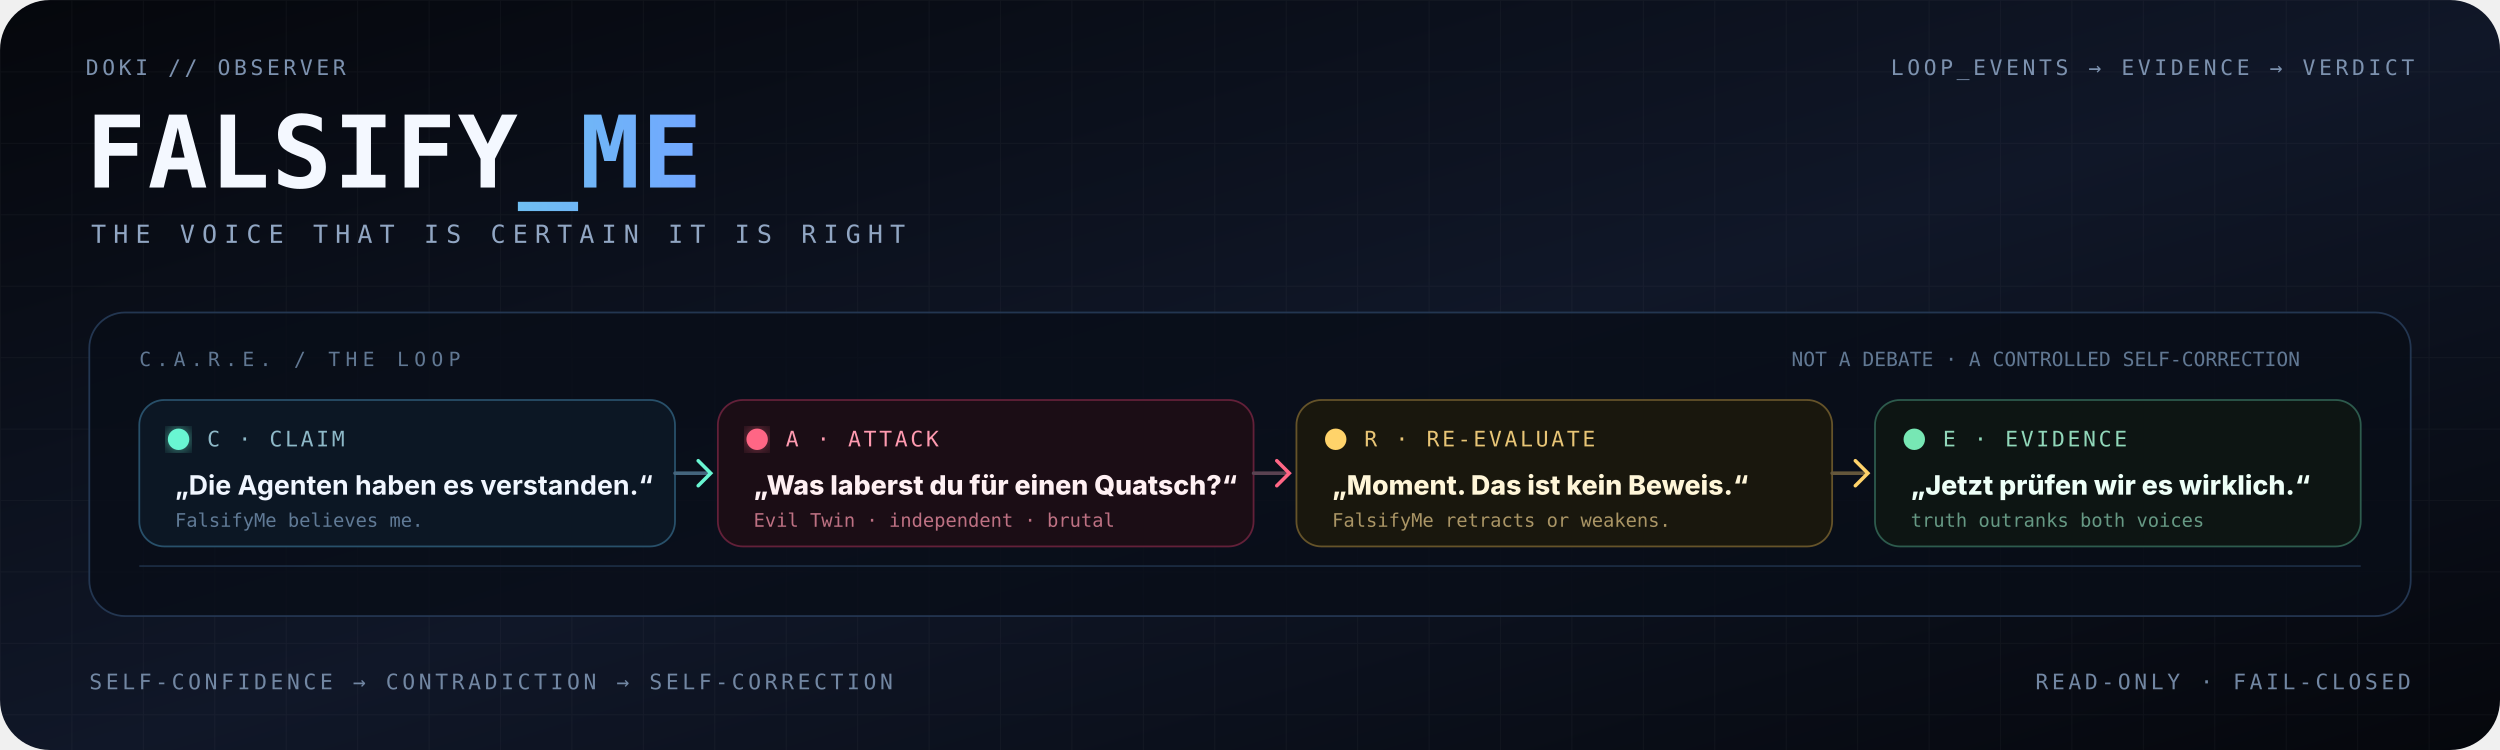
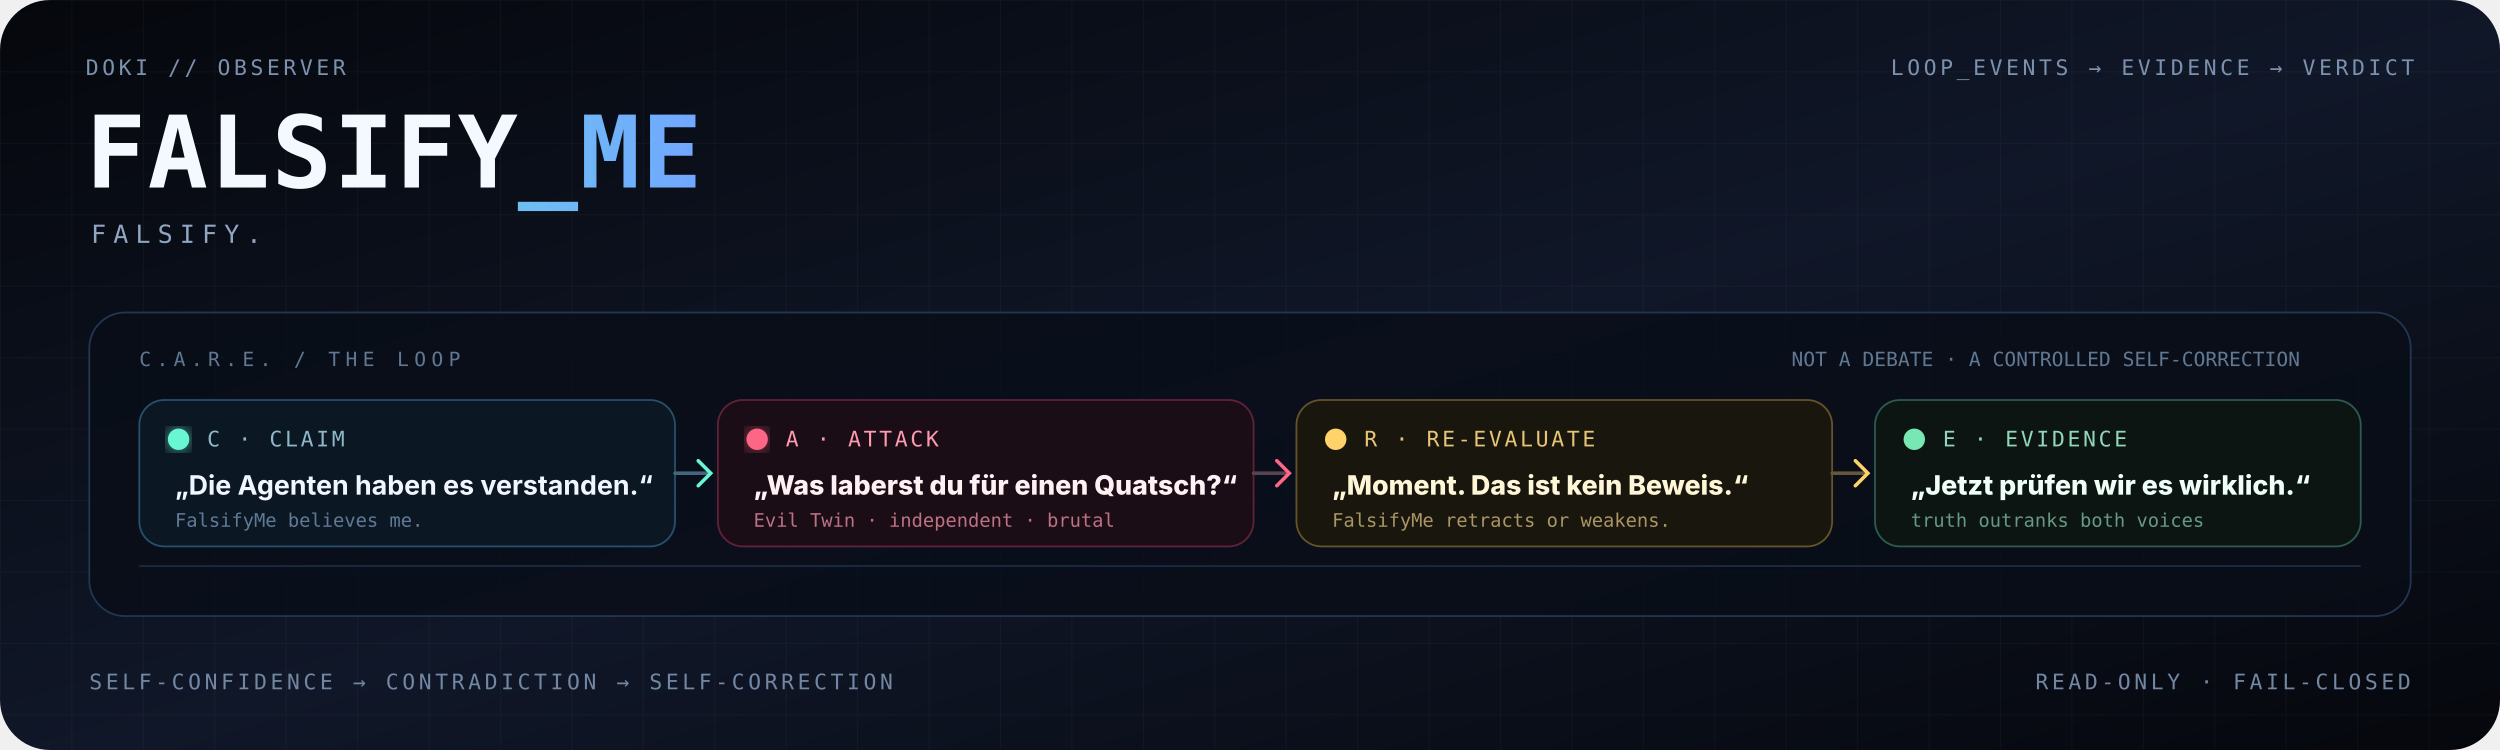
<svg xmlns="http://www.w3.org/2000/svg" width="1400" height="420" viewBox="0 0 1400 420" role="img" aria-labelledby="title desc">
  <defs>
    <linearGradient id="bg" x1="0" y1="0" x2="1" y2="1">
      <stop offset="0" stop-color="#05070c" />
      <stop offset="0.52" stop-color="#101728" />
      <stop offset="1" stop-color="#05070c" />
    </linearGradient>
    <linearGradient id="cyan" x1="0" y1="0" x2="1" y2="0">
      <stop offset="0" stop-color="#69f6d2" />
      <stop offset="1" stop-color="#71a7ff" />
    </linearGradient>
    <linearGradient id="hot" x1="0" y1="0" x2="1" y2="1">
      <stop offset="0" stop-color="#ff6685" />
      <stop offset="1" stop-color="#d51d4c" />
    </linearGradient>
    <linearGradient id="gold" x1="0" y1="0" x2="1" y2="0">
      <stop offset="0" stop-color="#ffd36a" />
      <stop offset="1" stop-color="#ff9f43" />
    </linearGradient>
    <pattern id="grid" width="40" height="40" patternUnits="userSpaceOnUse">
      <path d="M40 0H0V40" fill="none" stroke="#fff" stroke-opacity=".035" />
    </pattern>
    <filter id="glowC">
      <feGaussianBlur stdDeviation="5" result="b" />
      <feMerge>
        <feMergeNode in="b" />
        <feMergeNode in="SourceGraphic" />
      </feMerge>
    </filter>
    <filter id="glowR">
      <feGaussianBlur stdDeviation="6" result="b" />
      <feMerge>
        <feMergeNode in="b" />
        <feMergeNode in="SourceGraphic" />
      </feMerge>
    </filter>
  </defs>
  <rect width="1400" height="420" rx="28" fill="url(#bg)" />
  <rect width="1400" height="420" rx="28" fill="url(#grid)" />
  <g font-family="Consolas,Menlo,monospace">
    <text x="48" y="42" font-size="12" letter-spacing="2" fill="#7c91ae">DOKI // OBSERVER</text>
    <text x="1352" y="42" text-anchor="end" font-size="12" letter-spacing="2" fill="#7c91ae">LOOP_EVENTS → EVIDENCE → VERDICT</text>
    <text x="48" y="105" font-size="56" font-weight="900" letter-spacing="1" fill="#f4f8ff">FALSIFY<tspan fill="url(#cyan)">_ME</tspan>
    </text>
-     <text x="51" y="136" font-size="14" letter-spacing="4" fill="#91a6c3">THE VOICE THAT IS CERTAIN IT IS RIGHT</text>
+     <text x="51" y="136" font-size="14" letter-spacing="4" fill="#91a6c3">FALSIFY.</text>
  </g>
  <g transform="translate(50 175)">
    <rect x="0" y="0" width="1300" height="170" rx="20" fill="#080d17" fill-opacity=".78" stroke="#233651" />
    <path d="M28 142 H1272" stroke="#1b2b41" />
    <g font-family="Consolas,Menlo,monospace">
      <text x="28" y="30" font-size="11" letter-spacing="3" fill="#617893">C.A.R.E. / THE LOOP</text>
      <text x="1238" y="30" text-anchor="end" font-size="11" fill="#617893">NOT A DEBATE · A CONTROLLED SELF-CORRECTION</text>
    </g>
    <g transform="translate(28 49)">
      <rect width="300" height="82" rx="14" fill="#0c1724" stroke="#28506a" />
      <circle cx="22" cy="22" r="6" fill="#69f6d2" filter="url(#glowC)" />
      <text x="38" y="26" font-family="Consolas,Menlo,monospace" font-size="12" letter-spacing="1.5" fill="#8eb9c8">C · CLAIM</text>
      <text x="20" y="53" font-family="Inter,Arial,sans-serif" font-size="15" font-weight="700" fill="#f0f6ff">„Die Agenten haben es verstanden.“</text>
      <text x="20" y="71" font-family="Consolas,Menlo,monospace" font-size="10.5" fill="#607a96">FalsifyMe believes me.</text>
    </g>
    <g transform="translate(352 49)">
      <rect width="300" height="82" rx="14" fill="#1b0d15" stroke="#632039" />
      <circle cx="22" cy="22" r="6" fill="#ff6685" filter="url(#glowR)" />
      <text x="38" y="26" font-family="Consolas,Menlo,monospace" font-size="12" letter-spacing="1.5" fill="#ff9ab0">A · ATTACK</text>
      <text x="20" y="53" font-family="Inter,Arial,sans-serif" font-size="15" font-weight="800" fill="#fff0f3">„Was laberst du für einen Quatsch?“</text>
      <text x="20" y="71" font-family="Consolas,Menlo,monospace" font-size="10.5" fill="#be7183">Evil Twin · independent · brutal</text>
    </g>
    <g transform="translate(676 49)">
      <rect width="300" height="82" rx="14" fill="#19170d" stroke="#655329" />
      <circle cx="22" cy="22" r="6" fill="#ffd36a" />
      <text x="38" y="26" font-family="Consolas,Menlo,monospace" font-size="12" letter-spacing="1.5" fill="#e8c576">R · RE-EVALUATE</text>
      <text x="20" y="53" font-family="Inter,Arial,sans-serif" font-size="15" font-weight="800" fill="#fff6d8">„Moment. Das ist kein Beweis.“</text>
      <text x="20" y="71" font-family="Consolas,Menlo,monospace" font-size="10.5" fill="#aa9565">FalsifyMe retracts or weakens.</text>
    </g>
    <g transform="translate(1000 49)">
      <rect width="272" height="82" rx="14" fill="#0d1513" stroke="#2d5b4d" />
      <circle cx="22" cy="22" r="6" fill="#77e7b4" />
      <text x="38" y="26" font-family="Consolas,Menlo,monospace" font-size="12" letter-spacing="1.5" fill="#91d8ba">E · EVIDENCE</text>
      <text x="20" y="53" font-family="Inter,Arial,sans-serif" font-size="15" font-weight="800" fill="#edfff7">„Jetzt prüfen wir es wirklich.“</text>
      <text x="20" y="71" font-family="Consolas,Menlo,monospace" font-size="10.5" fill="#669984">truth outranks both voices</text>
    </g>
    <g fill="none" stroke-linecap="round">
      <path d="M328 90 H347" stroke="#44657d" stroke-width="2" />
      <path d="M341 83 L348 90 L341 97" stroke="#69f6d2" stroke-width="2" />
      <path d="M652 90 H671" stroke="#5a4251" stroke-width="2" />
      <path d="M665 83 L672 90 L665 97" stroke="#ff6685" stroke-width="2" />
      <path d="M976 90 H995" stroke="#64563b" stroke-width="2" />
      <path d="M989 83 L996 90 L989 97" stroke="#ffd36a" stroke-width="2" />
    </g>
  </g>
  <g font-family="Consolas,Menlo,monospace">
    <text x="50" y="386" font-size="12" letter-spacing="2" fill="#7287a3">SELF-CONFIDENCE → CONTRADICTION → SELF-CORRECTION</text>
    <text x="1350" y="386" text-anchor="end" font-size="12" letter-spacing="2" fill="#7287a3">READ-ONLY · FAIL-CLOSED</text>
  </g>
</svg>
